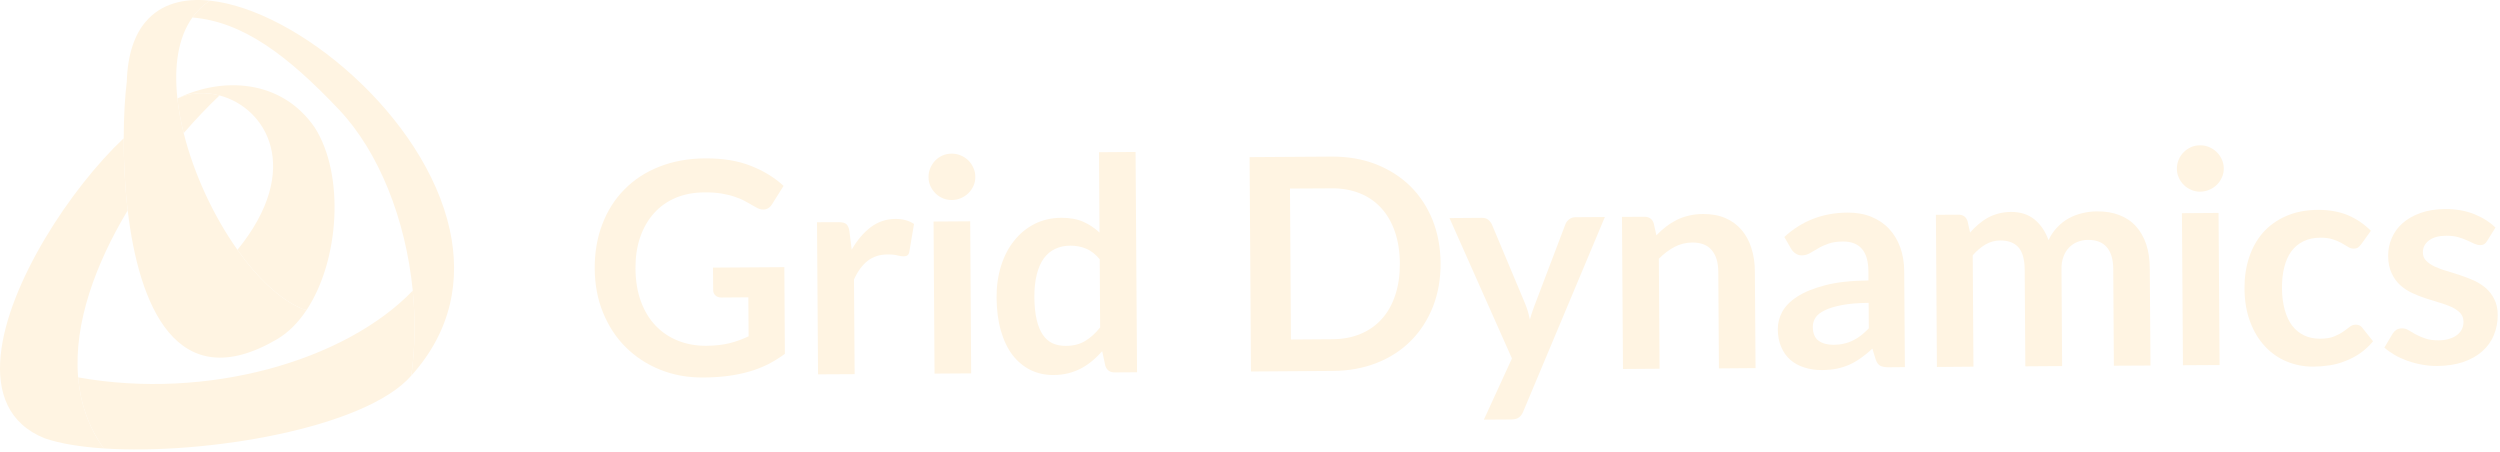
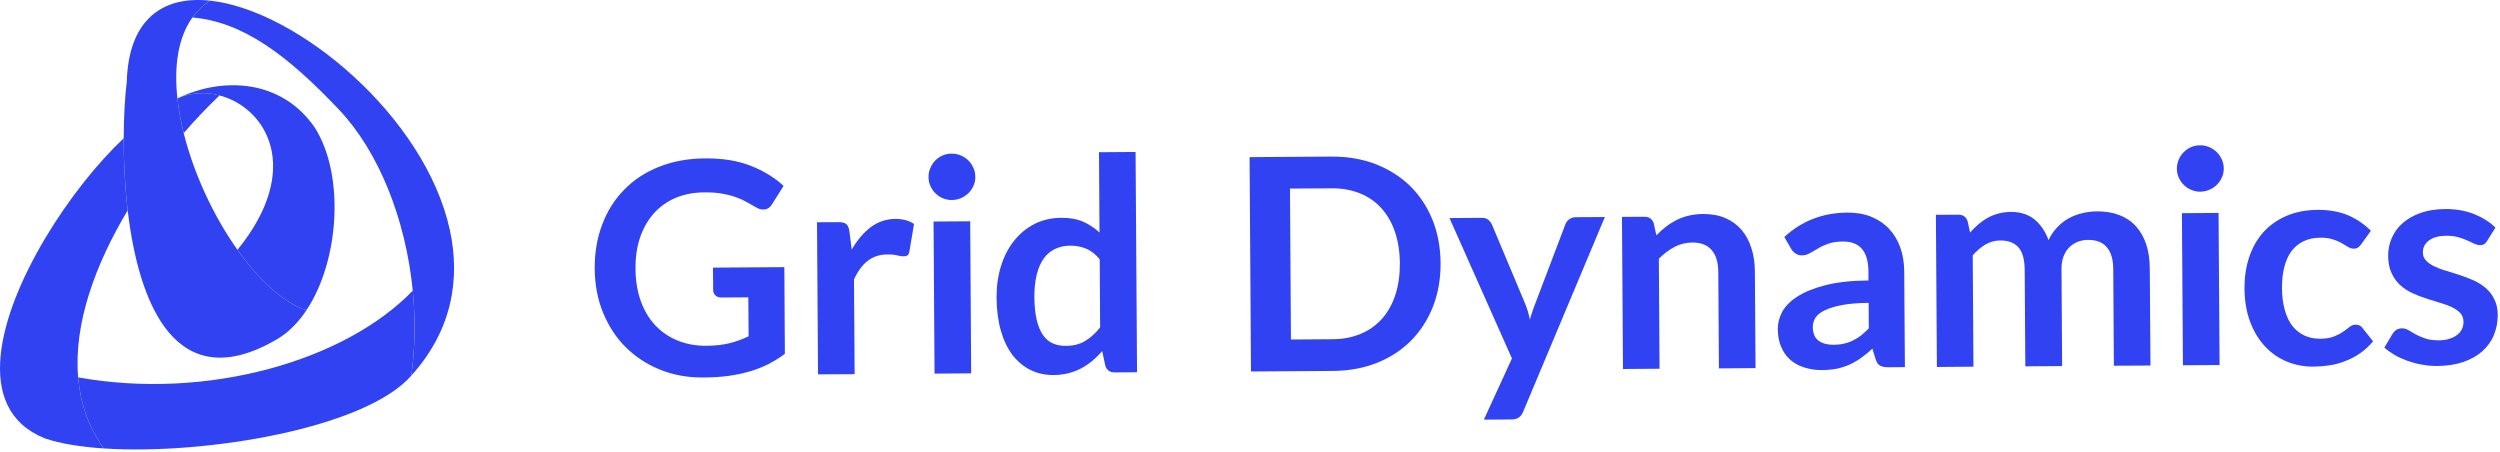
<svg xmlns="http://www.w3.org/2000/svg" width="100%" height="100%" viewBox="0 0 819 148" version="1.1" xml:space="preserve" style="fill-rule:evenodd;clip-rule:evenodd;stroke-linejoin:round;stroke-miterlimit:2;">
  <g transform="matrix(1,0,0,1,-64.7424,-186.276)">
    <g transform="matrix(1,0,0,1,296.07,248.549)">
-       <path d="M0,51.01C2.948,50.982 5.502,50.699 7.698,50.153C9.868,49.612 11.935,48.851 13.916,47.898L13.829,35.128L5.034,35.191C4.194,35.197 3.517,34.965 3.041,34.509C2.554,34.034 2.309,33.443 2.309,32.783L2.246,25.398L25.623,25.24L25.795,53.643C24.019,54.962 22.181,56.078 20.267,57.075C18.345,58.017 16.295,58.835 14.114,59.454C11.935,60.086 9.592,60.561 7.112,60.893C4.628,61.22 1.93,61.378 -0.973,61.395C-6.081,61.423 -10.779,60.583 -15.109,58.818C-19.422,57.081 -23.16,54.623 -26.348,51.461C-29.494,48.349 -31.96,44.549 -33.768,40.152C-35.554,35.782 -36.462,30.968 -36.499,25.742C-36.535,20.476 -35.698,15.594 -34.021,11.219C-32.341,6.788 -29.925,2.976 -26.779,-0.198C-23.665,-3.388 -19.845,-5.891 -15.349,-7.661C-10.878,-9.437 -5.81,-10.362 -0.226,-10.39C5.502,-10.413 10.474,-9.606 14.691,-7.927C18.9,-6.263 22.44,-4.087 25.369,-1.37L21.637,4.567C20.91,5.773 19.923,6.376 18.689,6.376C17.899,6.376 17.122,6.139 16.31,5.626C15.261,5.023 14.207,4.426 13.102,3.822C12.028,3.197 10.818,2.678 9.5,2.232C8.197,1.776 6.723,1.421 5.071,1.127C3.442,0.857 1.562,0.727 -0.592,0.75C-4.057,0.761 -7.191,1.376 -9.99,2.537C-12.767,3.726 -15.146,5.406 -17.097,7.589C-19.056,9.787 -20.561,12.392 -21.609,15.447C-22.658,18.509 -23.16,21.885 -23.146,25.663C-23.115,29.705 -22.523,33.319 -21.37,36.458C-20.228,39.587 -18.613,42.255 -16.564,44.403C-14.492,46.568 -12.062,48.208 -9.237,49.335C-6.424,50.463 -3.335,51.021 0,51.01" style="fill:rgb(255,244,226);fill-rule:nonzero;" />
+       <path d="M0,51.01C2.948,50.982 5.502,50.699 7.698,50.153C9.868,49.612 11.935,48.851 13.916,47.898L13.829,35.128L5.034,35.191C4.194,35.197 3.517,34.965 3.041,34.509C2.554,34.034 2.309,33.443 2.309,32.783L2.246,25.398L25.623,25.24L25.795,53.643C24.019,54.962 22.181,56.078 20.267,57.075C18.345,58.017 16.295,58.835 14.114,59.454C11.935,60.086 9.592,60.561 7.112,60.893C4.628,61.22 1.93,61.378 -0.973,61.395C-6.081,61.423 -10.779,60.583 -15.109,58.818C-19.422,57.081 -23.16,54.623 -26.348,51.461C-29.494,48.349 -31.96,44.549 -33.768,40.152C-35.554,35.782 -36.462,30.968 -36.499,25.742C-36.535,20.476 -35.698,15.594 -34.021,11.219C-32.341,6.788 -29.925,2.976 -26.779,-0.198C-23.665,-3.388 -19.845,-5.891 -15.349,-7.661C-10.878,-9.437 -5.81,-10.362 -0.226,-10.39C5.502,-10.413 10.474,-9.606 14.691,-7.927C18.9,-6.263 22.44,-4.087 25.369,-1.37L21.637,4.567C20.91,5.773 19.923,6.376 18.689,6.376C17.899,6.376 17.122,6.139 16.31,5.626C15.261,5.023 14.207,4.426 13.102,3.822C12.028,3.197 10.818,2.678 9.5,2.232C8.197,1.776 6.723,1.421 5.071,1.127C3.442,0.857 1.562,0.727 -0.592,0.75C-4.057,0.761 -7.191,1.376 -9.99,2.537C-12.767,3.726 -15.146,5.406 -17.097,7.589C-19.056,9.787 -20.561,12.392 -21.609,15.447C-22.658,18.509 -23.16,21.885 -23.146,25.663C-23.115,29.705 -22.523,33.319 -21.37,36.458C-20.228,39.587 -18.613,42.255 -16.564,44.403C-14.492,46.568 -12.062,48.208 -9.237,49.335C-6.424,50.463 -3.335,51.021 0,51.01" style="fill:rgb(48,66,242);fill-rule:nonzero;" />
    </g>
    <g transform="matrix(1,0,0,1,332.731,257.974)">
-       <path d="M0,50.937L-0.333,1.111L6.712,1.083C7.932,1.078 8.783,1.286 9.288,1.743C9.775,2.177 10.114,2.966 10.274,4.054L11.033,10.092C12.798,7.002 14.878,4.54 17.251,2.74C19.633,0.948 22.339,0.041 25.299,0.023C27.768,0 29.79,0.564 31.444,1.669L29.924,10.673C29.834,11.27 29.637,11.67 29.322,11.93C28.975,12.172 28.563,12.28 28.014,12.28C27.526,12.28 26.855,12.189 26.015,11.981C25.152,11.738 24.053,11.648 22.646,11.665C20.18,11.682 18.035,12.375 16.27,13.746C14.475,15.138 13,17.173 11.78,19.851L11.991,50.875L0,50.937Z" style="fill:rgb(255,244,226);fill-rule:nonzero;" />
+       <path d="M0,50.937L-0.333,1.111L6.712,1.083C7.932,1.078 8.783,1.286 9.288,1.743C9.775,2.177 10.114,2.966 10.274,4.054L11.033,10.092C12.798,7.002 14.878,4.54 17.251,2.74C19.633,0.948 22.339,0.041 25.299,0.023C27.768,0 29.79,0.564 31.444,1.669L29.924,10.673C29.834,11.27 29.637,11.67 29.322,11.93C28.975,12.172 28.563,12.28 28.014,12.28C27.526,12.28 26.855,12.189 26.015,11.981C25.152,11.738 24.053,11.648 22.646,11.665C20.18,11.682 18.035,12.375 16.27,13.746C14.475,15.138 13,17.173 11.78,19.851L11.991,50.875L0,50.937Z" style="fill:rgb(48,66,242);fill-rule:nonzero;" />
    </g>
    <g transform="matrix(1,0,0,1,382.58,286.508)">
-       <path d="M0,-27.738L0.313,22.082L-11.681,22.161L-12.002,-27.659L0,-27.738ZM1.672,-42.272C1.683,-41.24 1.505,-40.276 1.071,-39.357C0.671,-38.461 0.121,-37.66 -0.575,-36.961C-1.282,-36.29 -2.086,-35.727 -3.011,-35.332C-3.96,-34.932 -4.966,-34.706 -6.038,-34.706C-7.07,-34.706 -8.044,-34.898 -8.964,-35.281C-9.905,-35.687 -10.709,-36.222 -11.385,-36.899C-12.07,-37.592 -12.609,-38.353 -13.025,-39.261C-13.434,-40.163 -13.648,-41.144 -13.648,-42.176C-13.668,-43.247 -13.465,-44.245 -13.065,-45.175C-12.645,-46.139 -12.127,-46.945 -11.447,-47.65C-10.793,-48.327 -9.981,-48.879 -9.06,-49.291C-8.141,-49.696 -7.168,-49.888 -6.131,-49.899C-5.057,-49.899 -4.059,-49.73 -3.104,-49.319C-2.17,-48.93 -1.358,-48.383 -0.643,-47.712C0.067,-47.03 0.615,-46.224 1.035,-45.265C1.475,-44.346 1.672,-43.365 1.672,-42.272" style="fill:rgb(255,244,226);fill-rule:nonzero;" />
+       <path d="M0,-27.738L0.313,22.082L-11.681,22.161L-12.002,-27.659L0,-27.738ZM1.672,-42.272C1.683,-41.24 1.505,-40.276 1.071,-39.357C0.671,-38.461 0.121,-37.66 -0.575,-36.961C-1.282,-36.29 -2.086,-35.727 -3.011,-35.332C-3.96,-34.932 -4.966,-34.706 -6.038,-34.706C-7.07,-34.706 -8.044,-34.898 -8.964,-35.281C-9.905,-35.687 -10.709,-36.222 -11.385,-36.899C-12.07,-37.592 -12.609,-38.353 -13.025,-39.261C-13.434,-40.163 -13.648,-41.144 -13.648,-42.176C-13.668,-43.247 -13.465,-44.245 -13.065,-45.175C-12.645,-46.139 -12.127,-46.945 -11.447,-47.65C-10.793,-48.327 -9.981,-48.879 -9.06,-49.291C-8.141,-49.696 -7.168,-49.888 -6.131,-49.899C-5.057,-49.899 -4.059,-49.73 -3.104,-49.319C-2.17,-48.93 -1.358,-48.383 -0.643,-47.712C0.067,-47.03 0.615,-46.224 1.035,-45.265C1.475,-44.346 1.672,-43.365 1.672,-42.272" style="fill:rgb(48,66,242);fill-rule:nonzero;" />
    </g>
    <g transform="matrix(1,0,0,1,413.891,245.634)">
-       <path d="M0,53.947C2.492,53.947 4.595,53.417 6.328,52.357C8.074,51.32 9.714,49.843 11.256,47.909L11.121,25.578C9.74,23.943 8.259,22.753 6.644,22.1C5.041,21.428 3.301,21.108 1.458,21.124C-0.358,21.124 -1.99,21.468 -3.453,22.168C-4.938,22.844 -6.162,23.882 -7.185,25.274C-8.197,26.683 -8.961,28.403 -9.504,30.551C-10.035,32.67 -10.305,35.162 -10.294,38.043C-10.263,40.974 -9.998,43.416 -9.527,45.434C-9.034,47.492 -8.354,49.104 -7.48,50.373C-6.604,51.664 -5.53,52.565 -4.256,53.14C-2.996,53.682 -1.573,53.969 0,53.947M16.006,62.64C14.464,62.657 13.452,61.941 12.953,60.459L11.935,55.683C10.887,56.828 9.838,57.916 8.696,58.846C7.58,59.788 6.359,60.611 5.088,61.293C3.752,62.004 2.332,62.533 0.835,62.917C-0.659,63.283 -2.28,63.498 -4.028,63.498C-6.739,63.52 -9.257,62.972 -11.54,61.857C-13.809,60.74 -15.763,59.094 -17.423,56.985C-19.063,54.815 -20.34,52.176 -21.254,48.997C-22.173,45.823 -22.641,42.215 -22.672,38.122C-22.691,34.424 -22.209,31.013 -21.234,27.844C-20.242,24.665 -18.835,21.88 -16.955,19.551C-15.103,17.195 -12.859,15.351 -10.238,14.009C-7.642,12.701 -4.693,12.002 -1.418,11.991C1.375,11.991 3.752,12.42 5.717,13.288C7.704,14.167 9.469,15.351 11.047,16.823L10.887,-9.488L22.864,-9.573L23.346,62.595L16.006,62.64Z" style="fill:rgb(255,244,226);fill-rule:nonzero;" />
+       <path d="M0,53.947C2.492,53.947 4.595,53.417 6.328,52.357C8.074,51.32 9.714,49.843 11.256,47.909L11.121,25.578C9.74,23.943 8.259,22.753 6.644,22.1C5.041,21.428 3.301,21.108 1.458,21.124C-0.358,21.124 -1.99,21.468 -3.453,22.168C-4.938,22.844 -6.162,23.882 -7.185,25.274C-8.197,26.683 -8.961,28.403 -9.504,30.551C-10.035,32.67 -10.305,35.162 -10.294,38.043C-10.263,40.974 -9.998,43.416 -9.527,45.434C-9.034,47.492 -8.354,49.104 -7.48,50.373C-6.604,51.664 -5.53,52.565 -4.256,53.14C-2.996,53.682 -1.573,53.969 0,53.947M16.006,62.64C14.464,62.657 13.452,61.941 12.953,60.459L11.935,55.683C10.887,56.828 9.838,57.916 8.696,58.846C7.58,59.788 6.359,60.611 5.088,61.293C3.752,62.004 2.332,62.533 0.835,62.917C-0.659,63.283 -2.28,63.498 -4.028,63.498C-6.739,63.52 -9.257,62.972 -11.54,61.857C-13.809,60.74 -15.763,59.094 -17.423,56.985C-19.063,54.815 -20.34,52.176 -21.254,48.997C-22.173,45.823 -22.641,42.215 -22.672,38.122C-22.691,34.424 -22.209,31.013 -21.234,27.844C-20.242,24.665 -18.835,21.88 -16.955,19.551C-15.103,17.195 -12.859,15.351 -10.238,14.009C-7.642,12.701 -4.693,12.002 -1.418,11.991C1.375,11.991 3.752,12.42 5.717,13.288C7.704,14.167 9.469,15.351 11.047,16.823L10.887,-9.488L22.864,-9.573L23.346,62.595L16.006,62.64Z" style="fill:rgb(48,66,242);fill-rule:nonzero;" />
    </g>
    <g transform="matrix(1,0,0,1,523.338,272.994)">
-       <path d="M0,-0.473C-0.036,-4.324 -0.574,-7.763 -1.635,-10.83C-2.677,-13.857 -4.168,-16.462 -6.119,-18.57C-8.03,-20.668 -10.35,-22.291 -13.102,-23.385C-15.863,-24.49 -18.937,-25.065 -22.378,-25.02L-35.996,-24.947L-35.686,24.507L-22.043,24.411C-18.615,24.394 -15.531,23.792 -12.806,22.635C-10.06,21.491 -7.766,19.85 -5.871,17.719C-3.96,15.611 -2.505,12.984 -1.493,9.911C-0.476,6.85 0.018,3.394 0,-0.473M13.34,-0.547C13.371,4.601 12.545,9.331 10.879,13.654C9.176,17.962 6.791,21.711 3.713,24.817C0.629,27.946 -3.098,30.392 -7.47,32.13C-11.85,33.872 -16.679,34.773 -21.97,34.796L-48.774,34.982L-49.23,-35.241L-22.437,-35.416C-17.129,-35.455 -12.298,-34.627 -7.895,-32.93C-3.528,-31.222 0.234,-28.826 3.387,-25.758C6.495,-22.702 8.942,-18.999 10.681,-14.731C12.409,-10.402 13.297,-5.7 13.34,-0.547" style="fill:rgb(255,244,226);fill-rule:nonzero;" />
+       <path d="M0,-0.473C-0.036,-4.324 -0.574,-7.763 -1.635,-10.83C-2.677,-13.857 -4.168,-16.462 -6.119,-18.57C-8.03,-20.668 -10.35,-22.291 -13.102,-23.385C-15.863,-24.49 -18.937,-25.065 -22.378,-25.02L-35.996,-24.947L-35.686,24.507L-22.043,24.411C-18.615,24.394 -15.531,23.792 -12.806,22.635C-10.06,21.491 -7.766,19.85 -5.871,17.719C-3.96,15.611 -2.505,12.984 -1.493,9.911C-0.476,6.85 0.018,3.394 0,-0.473M13.34,-0.547C13.371,4.601 12.545,9.331 10.879,13.654C9.176,17.962 6.791,21.711 3.713,24.817C0.629,27.946 -3.098,30.392 -7.47,32.13C-11.85,33.872 -16.679,34.773 -21.97,34.796L-48.774,34.982L-49.23,-35.241L-22.437,-35.416C-17.129,-35.455 -12.298,-34.627 -7.895,-32.93C-3.528,-31.222 0.234,-28.826 3.387,-25.758C6.495,-22.702 8.942,-18.999 10.681,-14.731C12.409,-10.402 13.297,-5.7 13.34,-0.547" style="fill:rgb(48,66,242);fill-rule:nonzero;" />
    </g>
    <g transform="matrix(1,0,0,1,563.767,260.056)">
-       <path d="M0,61.009C-0.327,61.866 -0.814,62.515 -1.388,62.938C-1.937,63.383 -2.805,63.631 -3.952,63.637L-12.908,63.694L-3.713,43.652L-24.172,-2.341L-13.675,-2.42C-12.711,-2.425 -11.972,-2.222 -11.453,-1.76C-10.923,-1.304 -10.529,-0.796 -10.264,-0.204L0.55,25.56C0.898,26.4 1.221,27.274 1.485,28.17C1.738,29.084 1.979,29.991 2.165,30.91C2.436,29.941 2.709,29.05 3.021,28.17C3.323,27.29 3.634,26.394 4.002,25.481L13.829,-0.379C14.074,-1.005 14.514,-1.546 15.106,-1.98C15.698,-2.42 16.38,-2.623 17.102,-2.623L26.73,-2.685L0,61.009Z" style="fill:rgb(255,244,226);fill-rule:nonzero;" />
+       <path d="M0,61.009C-0.327,61.866 -0.814,62.515 -1.388,62.938C-1.937,63.383 -2.805,63.631 -3.952,63.637L-12.908,63.694L-3.713,43.652L-24.172,-2.341L-13.675,-2.42C-12.711,-2.425 -11.972,-2.222 -11.453,-1.76C-10.923,-1.304 -10.529,-0.796 -10.264,-0.204L0.55,25.56C0.898,26.4 1.221,27.274 1.485,28.17C1.738,29.084 1.979,29.991 2.165,30.91C2.436,29.941 2.709,29.05 3.021,28.17C3.323,27.29 3.634,26.394 4.002,25.481L13.829,-0.379C14.074,-1.005 14.514,-1.546 15.106,-1.98C15.698,-2.42 16.38,-2.623 17.102,-2.623L26.73,-2.685L0,61.009Z" style="fill:rgb(48,66,242);fill-rule:nonzero;" />
    </g>
    <g transform="matrix(1,0,0,1,596.432,256.385)">
-       <path d="M0,50.773L-0.333,0.941L6.982,0.908C8.566,0.89 9.604,1.612 10.071,3.061L10.948,6.991C11.92,5.953 12.983,4.989 14.085,4.155C15.201,3.293 16.368,2.576 17.614,1.928C18.86,1.33 20.18,0.845 21.604,0.524C23.024,0.186 24.589,0 26.285,0C29.006,0 31.41,0.417 33.532,1.33C35.641,2.238 37.389,3.529 38.823,5.181C40.229,6.844 41.341,8.817 42.051,11.14C42.81,13.445 43.204,15.994 43.204,18.784L43.427,50.48L31.43,50.576L31.227,18.869C31.189,15.797 30.479,13.468 29.042,11.799C27.645,10.136 25.516,9.33 22.702,9.341C20.625,9.358 18.674,9.849 16.879,10.773C15.077,11.737 13.369,13.029 11.748,14.652L11.982,50.688L0,50.773Z" style="fill:rgb(255,244,226);fill-rule:nonzero;" />
+       <path d="M0,50.773L-0.333,0.941L6.982,0.908C8.566,0.89 9.604,1.612 10.071,3.061L10.948,6.991C11.92,5.953 12.983,4.989 14.085,4.155C15.201,3.293 16.368,2.576 17.614,1.928C18.86,1.33 20.18,0.845 21.604,0.524C23.024,0.186 24.589,0 26.285,0C29.006,0 31.41,0.417 33.532,1.33C35.641,2.238 37.389,3.529 38.823,5.181C40.229,6.844 41.341,8.817 42.051,11.14C42.81,13.445 43.204,15.994 43.204,18.784L43.427,50.48L31.43,50.576L31.227,18.869C31.189,15.797 30.479,13.468 29.042,11.799C27.645,10.136 25.516,9.33 22.702,9.341C20.625,9.358 18.674,9.849 16.879,10.773C15.077,11.737 13.369,13.029 11.748,14.652L11.982,50.688L0,50.773Z" style="fill:rgb(48,66,242);fill-rule:nonzero;" />
    </g>
    <g transform="matrix(1,0,0,1,665.411,264.193)">
-       <path d="M0,35.044C1.215,35.027 2.348,34.92 3.385,34.66C4.42,34.44 5.396,34.103 6.328,33.634C7.247,33.206 8.135,32.643 8.986,31.994C9.823,31.312 10.7,30.545 11.552,29.648L11.501,21.299C8.005,21.339 5.088,21.564 2.751,22.026C0.411,22.478 -1.479,23.041 -2.887,23.751C-4.324,24.44 -5.336,25.245 -5.917,26.164C-6.509,27.101 -6.805,28.065 -6.791,29.152C-6.779,31.277 -6.162,32.789 -4.916,33.702C-3.659,34.598 -2.005,35.044 0,35.044M23.373,42.35L17.964,42.4C16.826,42.4 15.949,42.237 15.289,41.894C14.636,41.555 14.167,40.879 13.81,39.841L12.724,36.301C11.479,37.451 10.269,38.454 9.028,39.312C7.831,40.191 6.584,40.907 5.285,41.51C3.978,42.091 2.621,42.525 1.164,42.847C-0.305,43.14 -1.926,43.298 -3.707,43.315C-5.793,43.337 -7.755,43.043 -9.517,42.485C-11.313,41.939 -12.859,41.088 -14.146,39.977C-15.428,38.85 -16.432,37.44 -17.142,35.749C-17.88,34.074 -18.252,32.118 -18.264,29.852C-18.264,27.985 -17.79,26.113 -16.834,24.265C-15.822,22.427 -14.225,20.769 -11.898,19.27C-9.615,17.77 -6.582,16.53 -2.746,15.532C1.06,14.534 5.778,14.021 11.439,13.964L11.428,11.027C11.402,7.667 10.675,5.181 9.282,3.591C7.851,1.973 5.795,1.19 3.115,1.207C1.164,1.207 -0.435,1.454 -1.723,1.922C-3.03,2.385 -4.158,2.892 -5.097,3.478C-6.077,4.037 -6.926,4.561 -7.729,5.012C-8.544,5.48 -9.443,5.745 -10.407,5.745C-11.233,5.745 -11.918,5.508 -12.479,5.096C-13.102,4.685 -13.551,4.177 -13.908,3.557L-16.124,-0.276C-10.425,-5.542 -3.541,-8.214 4.544,-8.265C7.456,-8.293 10.071,-7.831 12.366,-6.9C14.672,-5.959 16.62,-4.645 18.187,-2.954C19.785,-1.257 20.986,0.761 21.852,3.123C22.697,5.463 23.134,8.056 23.151,10.903L23.373,42.35Z" style="fill:rgb(255,244,226);fill-rule:nonzero;" />
+       <path d="M0,35.044C1.215,35.027 2.348,34.92 3.385,34.66C4.42,34.44 5.396,34.103 6.328,33.634C7.247,33.206 8.135,32.643 8.986,31.994C9.823,31.312 10.7,30.545 11.552,29.648L11.501,21.299C8.005,21.339 5.088,21.564 2.751,22.026C0.411,22.478 -1.479,23.041 -2.887,23.751C-4.324,24.44 -5.336,25.245 -5.917,26.164C-6.509,27.101 -6.805,28.065 -6.791,29.152C-6.779,31.277 -6.162,32.789 -4.916,33.702C-3.659,34.598 -2.005,35.044 0,35.044M23.373,42.35L17.964,42.4C16.826,42.4 15.949,42.237 15.289,41.894C14.636,41.555 14.167,40.879 13.81,39.841L12.724,36.301C11.479,37.451 10.269,38.454 9.028,39.312C7.831,40.191 6.584,40.907 5.285,41.51C3.978,42.091 2.621,42.525 1.164,42.847C-0.305,43.14 -1.926,43.298 -3.707,43.315C-5.793,43.337 -7.755,43.043 -9.517,42.485C-11.313,41.939 -12.859,41.088 -14.146,39.977C-15.428,38.85 -16.432,37.44 -17.142,35.749C-17.88,34.074 -18.252,32.118 -18.264,29.852C-18.264,27.985 -17.79,26.113 -16.834,24.265C-15.822,22.427 -14.225,20.769 -11.898,19.27C-9.615,17.77 -6.582,16.53 -2.746,15.532C1.06,14.534 5.778,14.021 11.439,13.964L11.428,11.027C11.402,7.667 10.675,5.181 9.282,3.591C7.851,1.973 5.795,1.19 3.115,1.207C1.164,1.207 -0.435,1.454 -1.723,1.922C-3.03,2.385 -4.158,2.892 -5.097,3.478C-6.077,4.037 -6.926,4.561 -7.729,5.012C-8.544,5.48 -9.443,5.745 -10.407,5.745C-11.233,5.745 -11.918,5.508 -12.479,5.096C-13.102,4.685 -13.551,4.177 -13.908,3.557L-16.124,-0.276C-10.425,-5.542 -3.541,-8.214 4.544,-8.265C7.456,-8.293 10.071,-7.831 12.366,-6.9C14.672,-5.959 16.62,-4.645 18.187,-2.954C19.785,-1.257 20.986,0.761 21.852,3.123C22.697,5.463 23.134,8.056 23.151,10.903L23.373,42.35Z" style="fill:rgb(48,66,242);fill-rule:nonzero;" />
    </g>
    <g transform="matrix(1,0,0,1,699.271,255.511)">
-       <path d="M0,50.987L-0.326,1.139L6.988,1.099C8.556,1.071 9.564,1.799 10.047,3.23L10.872,6.946C11.724,5.943 12.643,5.069 13.613,4.239C14.549,3.445 15.555,2.723 16.629,2.125C17.708,1.533 18.867,1.071 20.112,0.739C21.37,0.389 22.729,0.22 24.22,0.192C27.354,0.174 29.956,1.009 32.006,2.678C34.026,4.363 35.568,6.636 36.569,9.443C37.339,7.78 38.309,6.354 39.473,5.187C40.62,3.969 41.886,2.999 43.267,2.249C44.673,1.483 46.128,0.947 47.712,0.581C49.262,0.203 50.847,0.017 52.431,0.011C55.188,0 57.662,0.395 59.766,1.224C61.905,2.041 63.731,3.264 65.197,4.888C66.666,6.489 67.776,8.473 68.565,10.779C69.344,13.096 69.725,15.763 69.738,18.796L69.967,50.514L57.976,50.576L57.772,18.869C57.753,15.678 57.025,13.311 55.628,11.71C54.221,10.108 52.172,9.336 49.482,9.353C48.262,9.353 47.126,9.584 46.08,10.002C45.006,10.424 44.087,11.05 43.314,11.845C42.525,12.634 41.908,13.644 41.466,14.839C40.998,16.045 40.8,17.432 40.822,18.983L41.021,50.688L28.97,50.773L28.761,19.061C28.722,15.713 28.045,13.288 26.712,11.783C25.342,10.272 23.368,9.522 20.725,9.545C19.017,9.545 17.413,10.002 15.913,10.858C14.433,11.732 13.032,12.922 11.737,14.41L11.972,50.885L0,50.987Z" style="fill:rgb(255,244,226);fill-rule:nonzero;" />
+       <path d="M0,50.987L-0.326,1.139L6.988,1.099C8.556,1.071 9.564,1.799 10.047,3.23L10.872,6.946C11.724,5.943 12.643,5.069 13.613,4.239C14.549,3.445 15.555,2.723 16.629,2.125C17.708,1.533 18.867,1.071 20.112,0.739C21.37,0.389 22.729,0.22 24.22,0.192C27.354,0.174 29.956,1.009 32.006,2.678C34.026,4.363 35.568,6.636 36.569,9.443C37.339,7.78 38.309,6.354 39.473,5.187C40.62,3.969 41.886,2.999 43.267,2.249C44.673,1.483 46.128,0.947 47.712,0.581C49.262,0.203 50.847,0.017 52.431,0.011C55.188,0 57.662,0.395 59.766,1.224C61.905,2.041 63.731,3.264 65.197,4.888C66.666,6.489 67.776,8.473 68.565,10.779C69.344,13.096 69.725,15.763 69.738,18.796L69.967,50.514L57.976,50.576L57.772,18.869C57.753,15.678 57.025,13.311 55.628,11.71C54.221,10.108 52.172,9.336 49.482,9.353C48.262,9.353 47.126,9.584 46.08,10.002C45.006,10.424 44.087,11.05 43.314,11.845C42.525,12.634 41.908,13.644 41.466,14.839C40.998,16.045 40.8,17.432 40.822,18.983L41.021,50.688L28.97,50.773L28.761,19.061C28.722,15.713 28.045,13.288 26.712,11.783C25.342,10.272 23.368,9.522 20.725,9.545C19.017,9.545 17.413,10.002 15.913,10.858C14.433,11.732 13.032,12.922 11.737,14.41L11.972,50.885L0,50.987Z" style="fill:rgb(48,66,242);fill-rule:nonzero;" />
    </g>
    <g transform="matrix(1,0,0,1,791.54,283.762)">
-       <path d="M0,-27.732L0.338,22.1L-11.665,22.167L-11.997,-27.647L0,-27.732ZM1.708,-42.283C1.708,-41.223 1.522,-40.248 1.091,-39.368C0.685,-38.426 0.13,-37.637 -0.561,-36.961C-1.266,-36.256 -2.066,-35.727 -2.999,-35.332C-3.943,-34.914 -4.947,-34.711 -6.007,-34.689C-7.064,-34.677 -8.025,-34.881 -8.949,-35.293C-9.852,-35.676 -10.703,-36.194 -11.357,-36.893C-12.07,-37.564 -12.614,-38.348 -13.009,-39.255C-13.429,-40.157 -13.643,-41.121 -13.657,-42.17C-13.657,-43.235 -13.445,-44.239 -13.057,-45.18C-12.656,-46.122 -12.127,-46.934 -11.431,-47.616C-10.776,-48.304 -9.95,-48.845 -9.043,-49.274C-8.144,-49.679 -7.163,-49.877 -6.1,-49.877C-5.051,-49.899 -4.042,-49.713 -3.104,-49.313C-2.143,-48.907 -1.353,-48.366 -0.631,-47.701C0.079,-47.013 0.623,-46.212 1.065,-45.265C1.485,-44.346 1.708,-43.349 1.708,-42.283" style="fill:rgb(255,244,226);fill-rule:nonzero;" />
+       <path d="M0,-27.732L0.338,22.1L-11.665,22.167L-11.997,-27.647L0,-27.732ZM1.708,-42.283C1.708,-41.223 1.522,-40.248 1.091,-39.368C0.685,-38.426 0.13,-37.637 -0.561,-36.961C-1.266,-36.256 -2.066,-35.727 -2.999,-35.332C-3.943,-34.914 -4.947,-34.711 -6.007,-34.689C-7.064,-34.677 -8.025,-34.881 -8.949,-35.293C-9.852,-35.676 -10.703,-36.194 -11.357,-36.893C-12.07,-37.564 -12.614,-38.348 -13.009,-39.255C-13.429,-40.157 -13.643,-41.121 -13.657,-42.17C-13.657,-43.235 -13.445,-44.239 -13.057,-45.18C-12.656,-46.122 -12.127,-46.934 -11.431,-47.616C-10.776,-48.304 -9.95,-48.845 -9.043,-49.274C-8.144,-49.679 -7.163,-49.877 -6.1,-49.877C-5.051,-49.899 -4.042,-49.713 -3.104,-49.313C-2.143,-48.907 -1.353,-48.366 -0.631,-47.701C0.079,-47.013 0.623,-46.212 1.065,-45.265C1.485,-44.346 1.708,-43.349 1.708,-42.283" style="fill:rgb(48,66,242);fill-rule:nonzero;" />
    </g>
    <g transform="matrix(1,0,0,1,838.308,295.161)">
-       <path d="M0,-28.91C-0.35,-28.453 -0.696,-28.093 -1.035,-27.833C-1.381,-27.569 -1.875,-27.439 -2.515,-27.427C-3.146,-27.427 -3.737,-27.614 -4.305,-27.979C-4.896,-28.358 -5.587,-28.764 -6.413,-29.226C-7.217,-29.688 -8.188,-30.105 -9.3,-30.466C-10.436,-30.844 -11.816,-31.03 -13.457,-31.018C-15.571,-31.008 -17.435,-30.596 -18.996,-29.818C-20.569,-29.056 -21.895,-27.94 -22.937,-26.531C-23.98,-25.088 -24.744,-23.34 -25.248,-21.322C-25.768,-19.309 -26.001,-17.003 -25.99,-14.466C-25.979,-11.822 -25.663,-9.427 -25.082,-7.374C-24.51,-5.288 -23.695,-3.546 -22.621,-2.159C-21.525,-0.75 -20.206,0.293 -18.7,1.004C-17.158,1.736 -15.456,2.08 -13.52,2.08C-11.62,2.069 -10.083,1.821 -8.905,1.336C-7.71,0.846 -6.74,0.338 -5.925,-0.243C-5.136,-0.817 -4.408,-1.319 -3.837,-1.793C-3.22,-2.289 -2.565,-2.52 -1.812,-2.52C-0.863,-2.52 -0.099,-2.159 0.383,-1.431L3.851,2.92C2.543,4.499 1.085,5.813 -0.432,6.872C-1.984,7.938 -3.6,8.789 -5.291,9.403C-6.943,10.074 -8.646,10.542 -10.436,10.802C-12.2,11.072 -13.962,11.213 -15.715,11.225C-18.799,11.236 -21.686,10.678 -24.423,9.55C-27.148,8.423 -29.53,6.765 -31.565,4.577C-33.601,2.397 -35.235,-0.288 -36.414,-3.473C-37.635,-6.675 -38.237,-10.289 -38.269,-14.376C-38.288,-18.035 -37.795,-21.417 -36.758,-24.54C-35.724,-27.692 -34.198,-30.398 -32.194,-32.704C-30.147,-34.982 -27.625,-36.814 -24.646,-38.099C-21.635,-39.43 -18.176,-40.101 -14.246,-40.135C-10.551,-40.146 -7.259,-39.571 -4.42,-38.398C-1.652,-37.225 0.888,-35.517 3.135,-33.285L0,-28.91Z" style="fill:rgb(255,244,226);fill-rule:nonzero;" />
+       <path d="M0,-28.91C-0.35,-28.453 -0.696,-28.093 -1.035,-27.833C-1.381,-27.569 -1.875,-27.439 -2.515,-27.427C-3.146,-27.427 -3.737,-27.614 -4.305,-27.979C-4.896,-28.358 -5.587,-28.764 -6.413,-29.226C-7.217,-29.688 -8.188,-30.105 -9.3,-30.466C-10.436,-30.844 -11.816,-31.03 -13.457,-31.018C-15.571,-31.008 -17.435,-30.596 -18.996,-29.818C-20.569,-29.056 -21.895,-27.94 -22.937,-26.531C-23.98,-25.088 -24.744,-23.34 -25.248,-21.322C-25.768,-19.309 -26.001,-17.003 -25.99,-14.466C-25.979,-11.822 -25.663,-9.427 -25.082,-7.374C-24.51,-5.288 -23.695,-3.546 -22.621,-2.159C-21.525,-0.75 -20.206,0.293 -18.7,1.004C-17.158,1.736 -15.456,2.08 -13.52,2.08C-11.62,2.069 -10.083,1.821 -8.905,1.336C-7.71,0.846 -6.74,0.338 -5.925,-0.243C-5.136,-0.817 -4.408,-1.319 -3.837,-1.793C-3.22,-2.289 -2.565,-2.52 -1.812,-2.52C-0.863,-2.52 -0.099,-2.159 0.383,-1.431L3.851,2.92C2.543,4.499 1.085,5.813 -0.432,6.872C-1.984,7.938 -3.6,8.789 -5.291,9.403C-6.943,10.074 -8.646,10.542 -10.436,10.802C-12.2,11.072 -13.962,11.213 -15.715,11.225C-18.799,11.236 -21.686,10.678 -24.423,9.55C-27.148,8.423 -29.53,6.765 -31.565,4.577C-33.601,2.397 -35.235,-0.288 -36.414,-3.473C-37.635,-6.675 -38.237,-10.289 -38.269,-14.376C-38.288,-18.035 -37.795,-21.417 -36.758,-24.54C-35.724,-27.692 -34.198,-30.398 -32.194,-32.704C-30.147,-34.982 -27.625,-36.814 -24.646,-38.099C-21.635,-39.43 -18.176,-40.101 -14.246,-40.135C-10.551,-40.146 -7.259,-39.571 -4.42,-38.398C-1.652,-37.225 0.888,-35.517 3.135,-33.285L0,-28.91Z" style="fill:rgb(48,66,242);fill-rule:nonzero;" />
    </g>
    <g transform="matrix(1,0,0,1,879.559,295.776)">
-       <path d="M0,-30.624C-0.311,-30.094 -0.643,-29.739 -1.001,-29.525C-1.37,-29.293 -1.802,-29.198 -2.346,-29.198C-2.938,-29.198 -3.591,-29.362 -4.251,-29.66C-4.911,-29.987 -5.657,-30.342 -6.562,-30.743C-7.419,-31.148 -8.438,-31.498 -9.553,-31.819C-10.67,-32.124 -11.978,-32.293 -13.508,-32.27C-15.851,-32.259 -17.708,-31.757 -19.084,-30.737C-20.417,-29.711 -21.107,-28.42 -21.082,-26.773C-21.082,-25.725 -20.736,-24.817 -20.015,-24.107C-19.344,-23.391 -18.41,-22.748 -17.246,-22.196C-16.093,-21.661 -14.791,-21.147 -13.322,-20.747C-11.879,-20.302 -10.388,-19.834 -8.852,-19.337C-7.315,-18.819 -5.847,-18.261 -4.355,-17.601C-2.918,-16.958 -1.63,-16.107 -0.439,-15.109C0.707,-14.088 1.641,-12.882 2.325,-11.445C3.053,-10.041 3.428,-8.31 3.441,-6.297C3.441,-3.918 2.996,-1.698 2.139,0.344C1.319,2.35 0.03,4.116 -1.655,5.609C-3.318,7.075 -5.39,8.248 -7.859,9.093C-10.337,9.927 -13.161,10.362 -16.369,10.396C-18.071,10.407 -19.763,10.254 -21.39,9.95C-23.03,9.674 -24.617,9.234 -26.128,8.705C-27.625,8.158 -29.062,7.52 -30.319,6.793C-31.565,6.054 -32.713,5.249 -33.702,4.375L-30.968,-0.22C-30.61,-0.767 -30.204,-1.167 -29.722,-1.483C-29.234,-1.782 -28.611,-1.928 -27.867,-1.934C-27.126,-1.934 -26.424,-1.72 -25.756,-1.314C-25.091,-0.891 -24.29,-0.434 -23.45,0.039C-22.551,0.507 -21.525,0.975 -20.347,1.364C-19.171,1.798 -17.678,1.996 -15.833,1.996C-14.421,1.967 -13.224,1.798 -12.194,1.42C-11.177,1.099 -10.337,0.626 -9.66,0.056C-9.018,-0.468 -8.536,-1.127 -8.217,-1.844C-7.907,-2.571 -7.767,-3.315 -7.777,-4.105C-7.792,-5.278 -8.149,-6.224 -8.852,-6.974C-9.553,-7.696 -10.472,-8.338 -11.608,-8.902C-12.767,-9.416 -14.089,-9.912 -15.563,-10.329C-17.055,-10.774 -18.54,-11.242 -20.102,-11.749C-21.624,-12.223 -23.166,-12.86 -24.617,-13.525C-26.108,-14.218 -27.433,-15.103 -28.575,-16.152C-29.722,-17.201 -30.642,-18.515 -31.352,-20.076C-32.073,-21.61 -32.442,-23.476 -32.456,-25.686C-32.468,-27.732 -32.073,-29.671 -31.27,-31.521C-30.469,-33.375 -29.302,-34.999 -27.732,-36.38C-26.176,-37.767 -24.228,-38.878 -21.871,-39.724C-19.526,-40.575 -16.832,-40.986 -13.754,-41.02C-10.337,-41.031 -7.205,-40.501 -4.355,-39.391C-1.557,-38.274 0.789,-36.786 2.7,-34.948L0,-30.624Z" style="fill:rgb(255,244,226);fill-rule:nonzero;" />
+       <path d="M0,-30.624C-0.311,-30.094 -0.643,-29.739 -1.001,-29.525C-1.37,-29.293 -1.802,-29.198 -2.346,-29.198C-2.938,-29.198 -3.591,-29.362 -4.251,-29.66C-4.911,-29.987 -5.657,-30.342 -6.562,-30.743C-7.419,-31.148 -8.438,-31.498 -9.553,-31.819C-10.67,-32.124 -11.978,-32.293 -13.508,-32.27C-15.851,-32.259 -17.708,-31.757 -19.084,-30.737C-20.417,-29.711 -21.107,-28.42 -21.082,-26.773C-21.082,-25.725 -20.736,-24.817 -20.015,-24.107C-19.344,-23.391 -18.41,-22.748 -17.246,-22.196C-16.093,-21.661 -14.791,-21.147 -13.322,-20.747C-11.879,-20.302 -10.388,-19.834 -8.852,-19.337C-7.315,-18.819 -5.847,-18.261 -4.355,-17.601C-2.918,-16.958 -1.63,-16.107 -0.439,-15.109C0.707,-14.088 1.641,-12.882 2.325,-11.445C3.053,-10.041 3.428,-8.31 3.441,-6.297C3.441,-3.918 2.996,-1.698 2.139,0.344C1.319,2.35 0.03,4.116 -1.655,5.609C-3.318,7.075 -5.39,8.248 -7.859,9.093C-10.337,9.927 -13.161,10.362 -16.369,10.396C-18.071,10.407 -19.763,10.254 -21.39,9.95C-23.03,9.674 -24.617,9.234 -26.128,8.705C-27.625,8.158 -29.062,7.52 -30.319,6.793C-31.565,6.054 -32.713,5.249 -33.702,4.375L-30.968,-0.22C-30.61,-0.767 -30.204,-1.167 -29.722,-1.483C-29.234,-1.782 -28.611,-1.928 -27.867,-1.934C-27.126,-1.934 -26.424,-1.72 -25.756,-1.314C-25.091,-0.891 -24.29,-0.434 -23.45,0.039C-22.551,0.507 -21.525,0.975 -20.347,1.364C-19.171,1.798 -17.678,1.996 -15.833,1.996C-14.421,1.967 -13.224,1.798 -12.194,1.42C-11.177,1.099 -10.337,0.626 -9.66,0.056C-9.018,-0.468 -8.536,-1.127 -8.217,-1.844C-7.907,-2.571 -7.767,-3.315 -7.777,-4.105C-7.792,-5.278 -8.149,-6.224 -8.852,-6.974C-9.553,-7.696 -10.472,-8.338 -11.608,-8.902C-12.767,-9.416 -14.089,-9.912 -15.563,-10.329C-17.055,-10.774 -18.54,-11.242 -20.102,-11.749C-21.624,-12.223 -23.166,-12.86 -24.617,-13.525C-26.108,-14.218 -27.433,-15.103 -28.575,-16.152C-29.722,-17.201 -30.642,-18.515 -31.352,-20.076C-32.073,-21.61 -32.442,-23.476 -32.456,-25.686C-32.468,-27.732 -32.073,-29.671 -31.27,-31.521C-30.469,-33.375 -29.302,-34.999 -27.732,-36.38C-26.176,-37.767 -24.228,-38.878 -21.871,-39.724C-19.526,-40.575 -16.832,-40.986 -13.754,-41.02C-10.337,-41.031 -7.205,-40.501 -4.355,-39.391C-1.557,-38.274 0.789,-36.786 2.7,-34.948L0,-30.624Z" style="fill:rgb(48,66,242);fill-rule:nonzero;" />
    </g>
    <g transform="matrix(1,0,0,1,212.104,234.218)">
-       <path d="M0,27.388C-8.129,-9.866 -49.995,-44.679 -78.564,-47.729L-78.552,-47.723C-80.87,-46.235 -82.784,-44.38 -84.326,-42.215C-67.683,-40.794 -53.098,-29.75 -36.29,-12.008C-23.241,1.776 -14.446,23.909 -12.144,47.273C-11.238,56.495 -11.349,65.921 -12.614,75.117C0.666,60.368 3.541,43.636 0,27.388" style="fill:rgb(255,244,226);fill-rule:nonzero;" />
+       <path d="M0,27.388C-8.129,-9.866 -49.995,-44.679 -78.564,-47.729L-78.552,-47.723C-80.87,-46.235 -82.784,-44.38 -84.326,-42.215C-67.683,-40.794 -53.098,-29.75 -36.29,-12.008C-23.241,1.776 -14.446,23.909 -12.144,47.273C-11.238,56.495 -11.349,65.921 -12.614,75.117C0.666,60.368 3.541,43.636 0,27.388" style="fill:rgb(48,66,242);fill-rule:nonzero;" />
    </g>
    <g transform="matrix(-0.454806,-0.890591,-0.890591,0.454806,96.8824,272.284)">
-       <path d="M-55.079,-87.614C-63.705,-84.225 -72.049,-79.841 -79.663,-74.532C-88.159,-53.274 -72.183,-2.603 -55.079,26.052C-46.425,27.333 -38.208,26.068 -30.528,22.934C-56.572,-11.316 -65.474,-57.532 -55.079,-87.614" style="fill:rgb(255,244,226);fill-rule:nonzero;" />
+       <path d="M-55.079,-87.614C-63.705,-84.225 -72.049,-79.841 -79.663,-74.532C-88.159,-53.274 -72.183,-2.603 -55.079,26.052C-46.425,27.333 -38.208,26.068 -30.528,22.934C-56.572,-11.316 -65.474,-57.532 -55.079,-87.614" style="fill:rgb(48,66,242);fill-rule:nonzero;" />
    </g>
    <g transform="matrix(1,0,0,1,167.857,271.122)">
-       <path d="M0,-43.055C9.869,-27.557 8.084,0.457 -2.664,16.682L-4.054,16.349C-11.374,13.317 -18.81,6.173 -25.324,-2.999C-3.712,-29.558 -15.907,-49.561 -31.196,-53.581C-35.76,-54.798 -40.571,-54.567 -44.865,-52.656C-30.277,-59.737 -10.903,-58.948 0,-43.055" style="fill:rgb(255,244,226);fill-rule:nonzero;" />
+       <path d="M0,-43.055C9.869,-27.557 8.084,0.457 -2.664,16.682L-4.054,16.349C-11.374,13.317 -18.81,6.173 -25.324,-2.999C-3.712,-29.558 -15.907,-49.561 -31.196,-53.581C-35.76,-54.798 -40.571,-54.567 -44.865,-52.656C-30.277,-59.737 -10.903,-58.948 0,-43.055" style="fill:rgb(48,66,242);fill-rule:nonzero;" />
    </g>
    <g transform="matrix(1,0,0,1,122.993,227.739)">
-       <path d="M0,-9.273C4.293,-11.185 9.104,-11.416 13.668,-10.198C9.883,-6.59 5.886,-2.44 1.931,2.143C0.97,-1.719 0.273,-5.513 -0.146,-9.217L-0.135,-9.228C-0.09,-9.262 -0.048,-9.262 0,-9.273" style="fill:rgb(255,244,226);fill-rule:nonzero;" />
+       <path d="M0,-9.273C4.293,-11.185 9.104,-11.416 13.668,-10.198C9.883,-6.59 5.886,-2.44 1.931,2.143C0.97,-1.719 0.273,-5.513 -0.146,-9.217L-0.135,-9.228C-0.09,-9.262 -0.048,-9.262 0,-9.273" style="fill:rgb(48,66,242);fill-rule:nonzero;" />
    </g>
    <g transform="matrix(1,0,0,1,163.804,214.87)">
-       <path d="M0,72.601C-7.32,69.569 -14.756,62.425 -21.271,53.253C-29.054,42.316 -35.542,28.402 -38.88,15.013C-39.841,11.151 -40.538,7.356 -40.958,3.652L-40.946,3.642C-42.088,-6.811 -40.76,-16.282 -36.025,-22.867C-34.483,-25.032 -32.569,-26.887 -30.251,-28.375L-30.263,-28.381C-38.911,-29.294 -46.336,-27.315 -51.232,-21.593L-51.246,-21.593C-54.97,-17.269 -57.253,-10.825 -57.524,-1.878C-58.099,2.711 -58.51,9.228 -58.536,16.698C-58.561,23.982 -58.192,32.151 -57.228,40.32C-53.589,71.243 -41.29,101.895 -8.271,82.518C-4.507,80.302 -1.274,76.976 1.39,72.934L0,72.601Z" style="fill:rgb(255,244,226);fill-rule:nonzero;" />
+       <path d="M0,72.601C-7.32,69.569 -14.756,62.425 -21.271,53.253C-29.054,42.316 -35.542,28.402 -38.88,15.013C-39.841,11.151 -40.538,7.356 -40.958,3.652L-40.946,3.642C-42.088,-6.811 -40.76,-16.282 -36.025,-22.867C-34.483,-25.032 -32.569,-26.887 -30.251,-28.375L-30.263,-28.381C-38.911,-29.294 -46.336,-27.315 -51.232,-21.593L-51.246,-21.593C-54.97,-17.269 -57.253,-10.825 -57.524,-1.878C-58.099,2.711 -58.51,9.228 -58.536,16.698C-58.561,23.982 -58.192,32.151 -57.228,40.32C-53.589,71.243 -41.29,101.895 -8.271,82.518C-4.507,80.302 -1.274,76.976 1.39,72.934L0,72.601Z" style="fill:rgb(48,66,242);fill-rule:nonzero;" />
    </g>
    <g transform="matrix(1,0,0,1,90.3418,254.851)">
-       <path d="M0,55.052C-1.517,37.305 5.762,17.798 16.234,0.339C15.27,-7.83 14.901,-16 14.926,-23.283C-2.356,-7.024 -23.049,24.293 -25.38,47.808C-26.602,60.07 -22.844,70.218 -10.991,75.004C-6.032,76.718 0.674,77.818 8.389,78.335C3.313,71.21 0.702,63.317 0,55.052" style="fill:rgb(255,244,226);fill-rule:nonzero;" />
+       <path d="M0,55.052C-1.517,37.305 5.762,17.798 16.234,0.339C15.27,-7.83 14.901,-16 14.926,-23.283C-2.356,-7.024 -23.049,24.293 -25.38,47.808C-26.602,60.07 -22.844,70.218 -10.991,75.004C-6.032,76.718 0.674,77.818 8.389,78.335C3.313,71.21 0.702,63.317 0,55.052" style="fill:rgb(48,66,242);fill-rule:nonzero;" />
    </g>
  </g>
</svg>
